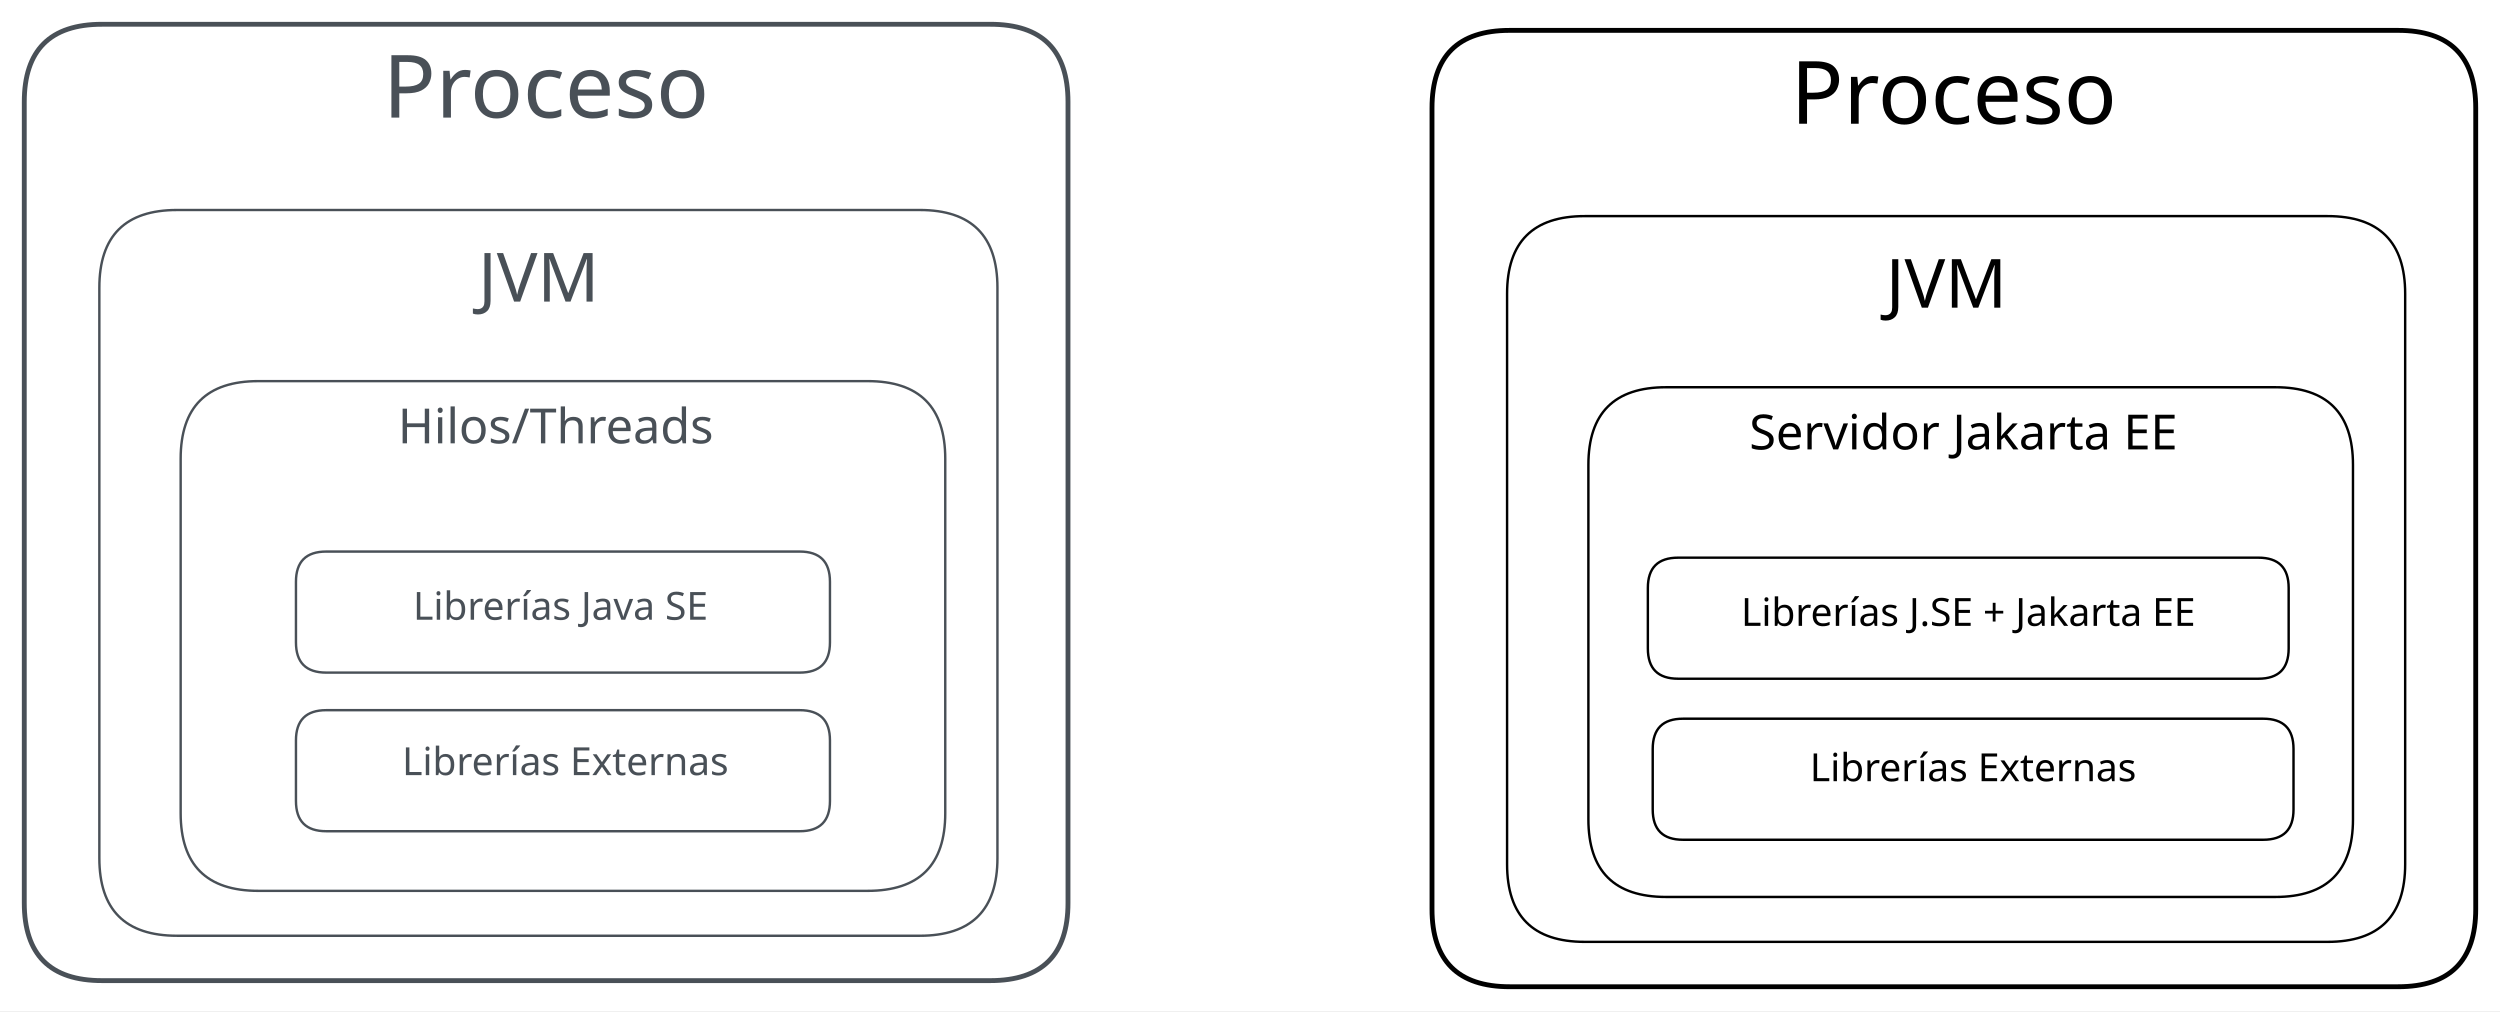
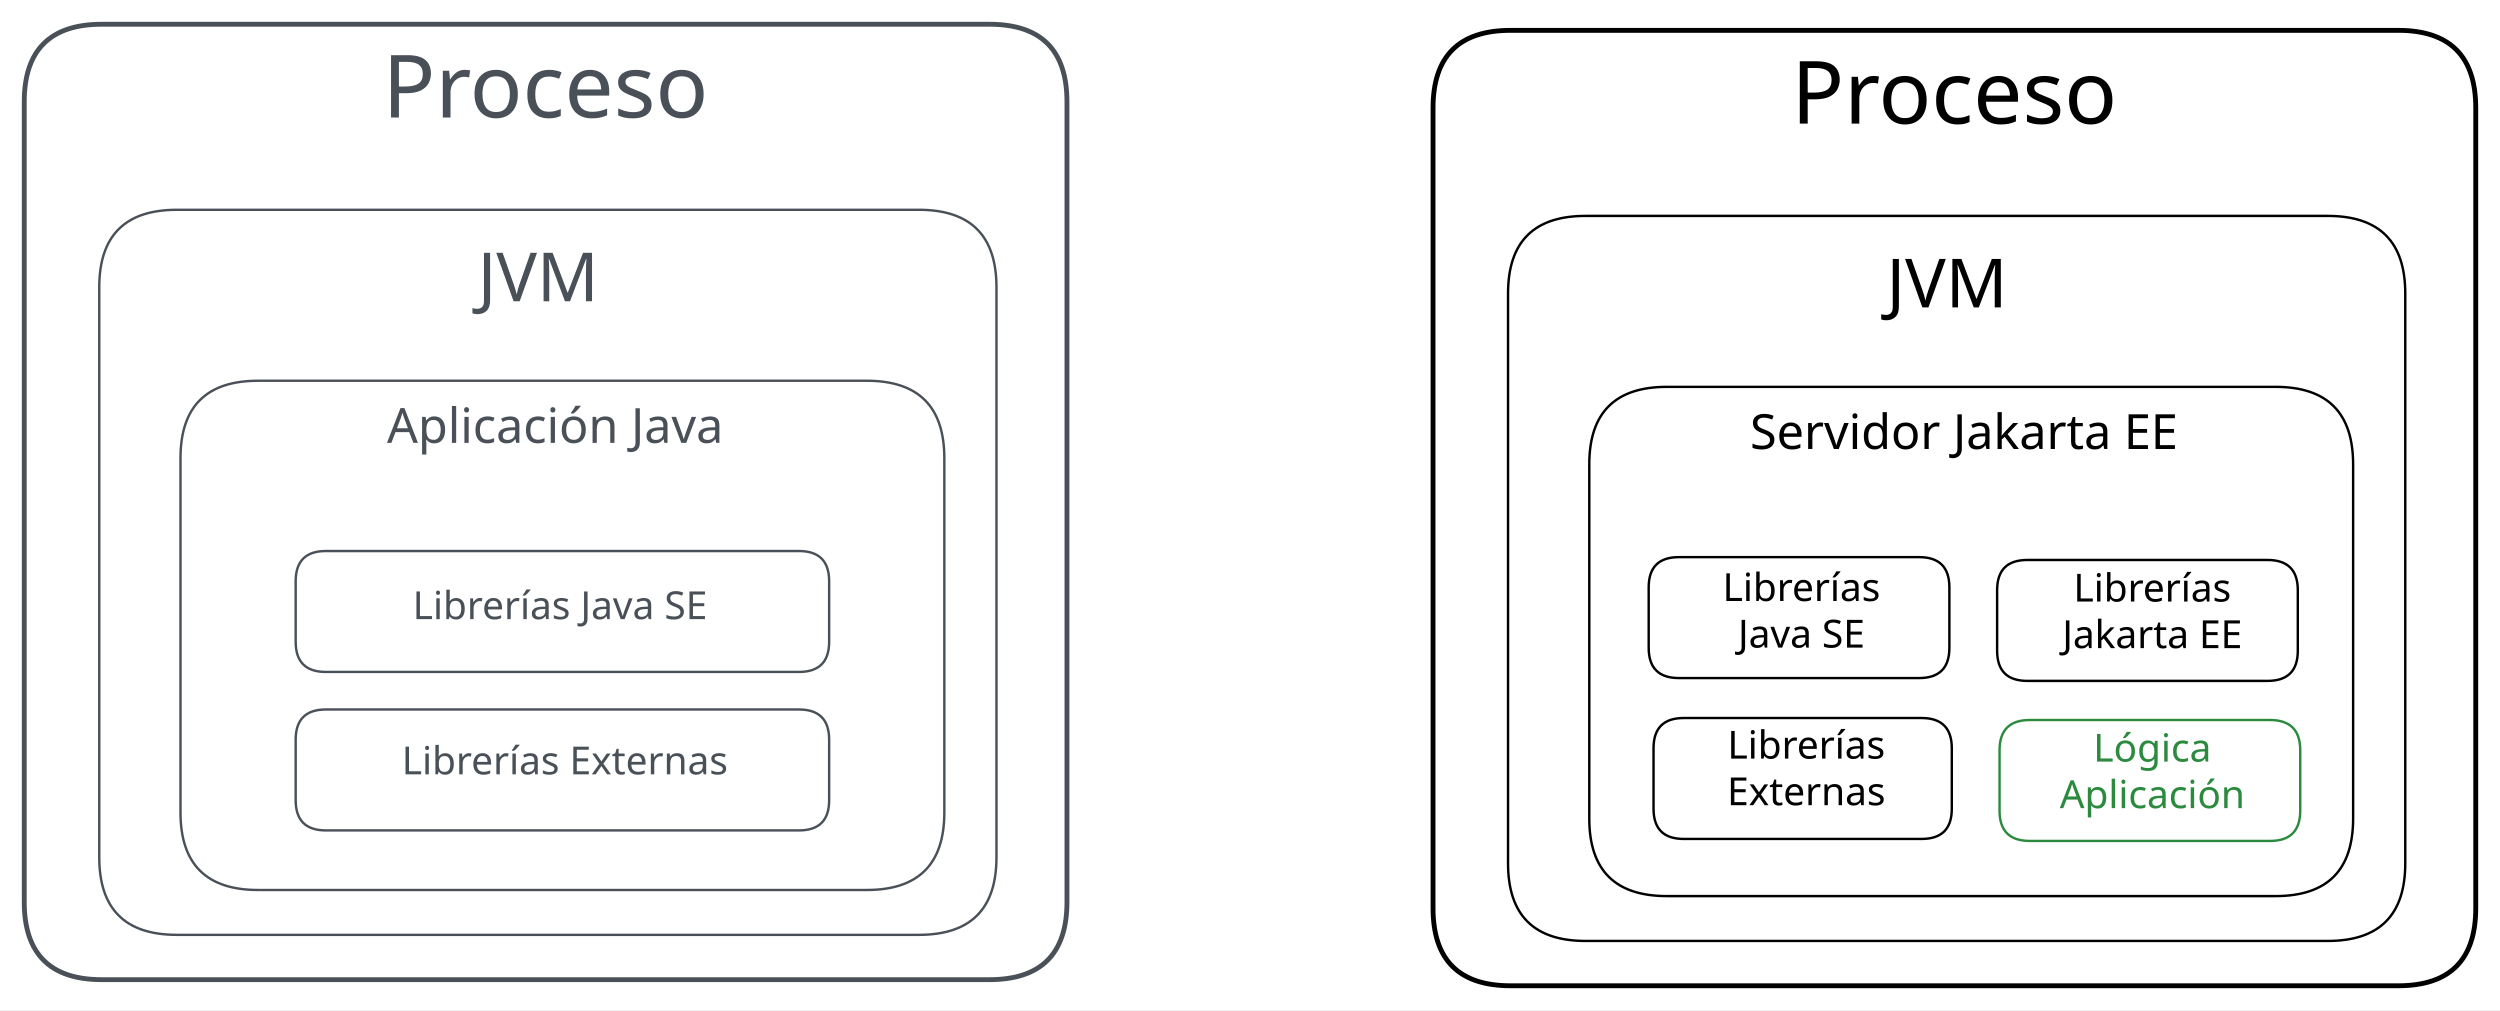
- <svg xmlns="http://www.w3.org/2000/svg" version="1.1" viewBox="0 0 1029.965 416.518" width="1029.965" height="416.518">
+ <svg xmlns="http://www.w3.org/2000/svg" version="1.1" viewBox="0 0 1030.965 416.518" width="1030.965" height="416.518">
  
-   eyJ2ZXJzaW9uIjoiMSIsImVuY29kaW5nIjoiYnN0cmluZyIsImNvbXByZXNzZWQiOnRydWUsImVuY29kZWQiOiJ4nO1b21Li2lx1MDAxNn3vr7DYj2ebXvfLfvNcdTAwMDKioqiIXG67TllcdTAwMTFcdTAwMDJcdTAwMDRcIsFcdTAwMTBcdTAwMDXs6k86X3F+bM9cdTAwMDBNXHUwMDEyblx1MDAxZFx1MDAxNTW9q1NcdTAwMTZVrFx1MDAwYplZXHUwMDE5Y44511xcfvuytZXxRz0r89dWxlx1MDAxYdZMx6575iDzZ9D+ZHl92+1CXHUwMDE3XHUwMDE5f++7j15tPLLl+73+X1+/hjOMmns/mWU51r3V9fsw7m/4vrX1bfxcdTAwMTm5j2fVfLPbdKzxhHFXeCuMXHUwMDE1n28+dbvj+2pFXHUwMDA0ISTst/v7cDvfqkNnw3T6VthcdTAwMTM0Zc5rbZLt7IorQW99fnZz35BcdTAwMDMnvGvDdpySP3Imz2TWWo9exKa+77lcdTAwMWTr2q77rVx1MDAxZktcdTAwMTBpn83ru7BcdTAwMDLhLM99bLa6Vj94fjRrdXtmzfZHwfOhsHWyXGLRcUP4JjU3kNCKUYRcdTAwMTTlatY5mY5ccqawXHUwMDE2SFBMNCFqzq4913G9wK4/mOaIy9CyO7PWaYJ53fpsjO+Z3X7P9OB9heNcdTAwMDbTJ2ZEXHUwMDFiOnqx2ZCWZTdbPoyhmsbGKFx1MDAxYZpjjV+L4pRQXHUwMDA1Js86XHUwMDAyXHUwMDFieof1XHUwMDEwIOPWXr5RKebzbdw9XHUwMDEyqtg4aXTzJTcz7f9vdHm79enyflx1MDAwYmdPoUWnLd/Dh1x1MDAwZcZn5yFcdTAwMTmFZVx1MDAwNC53+1x1MDAwZpXs4+5trla4OG9cZizzsF8qz1x1MDAxNiaGYdPz3EFm1vP9z3W/a3dqPF/rPj/2uttcdTAwMWSnhUaFy4dWst9dWIDHXt2cXHUwMDAwXHUwMDFlXHUwMDBiqbiURDDOxazfsbtcdTAwMWTo7D46Ttjm1johR75EXGaecXNiaHlArlx1MDAwN1x1MDAxNzuOLO3L+qhOqyfVp0KIjFx1MDAxZkb61jCCl1x1MDAwMLOaYUNcdTAwMDaXXHUwMDEyhDNcdTAwMTWBwVx1MDAxOLSYLKBcdTAwMGJTYbDgXCKSaUQoW4IuRlxyXHUwMDFjQ6BYQ51Nwf8lTlx1MDAwMb+DU9hcdTAwMTg9Ylx1MDAxMJiyXHUwMDExK8I1ovC3zPVGYDTneTGX4HPA74RPvNr3znMuZsjb8Vx1MDAxYsIxgCEs9pnn1qy+XHUwMDFieYVu1y/Zz2OPIGKtOfPedkaxN1x1MDAxN/zKjmM3g1x1MDAxNcjUwGTLi+mSb4PGzVx1MDAwNvhuL+ytwS+adtfyXHUwMDBl6/Mmu57dtLumczln41x1MDAxYfI5bSt77u/2dlXhRvv3XHK8t+/Yi+Rbop5cdTAwMDFcdTAwMDNBXHUwMDFh45yTaoFzVKJFklx1MDAxMa1/s2qzovODbExcdIE1lXJcdTAwMTnZ5MowXHUwMDA3XHUwMDEzpSlcdP4+n2xr8NqotvNHXHUwMDFlOa609/P7fk4+XGaQ5SRcdTAwMTJcdTAwMGKFXGZMlYKnxOD9XHUwMDE5jlx1MDAwMzdcdTAwMTJn/Fx1MDAwMC6nhoTAj2AqXHUwMDE5x1iSRVx1MDAxOFNq/FaHN6qDllxiSyTUUrzSXHUwMDA1yZiF5ZoweDEyjdpwdHWyVFx1MDAxN1wicfOn6kJg31KOJUyW9Mq3Qlx1MDAxMMWMXGKJkqdL3llcdTAwMDdcdTAwMWSfytuCN2x39ryTndy998p06T2wvzxd0iiEazCDYmVIwFx1MDAwZqGcaVxiRect2VxcgkTIXHUwMDEyOWXaUJJcIsynn0LMs1xmc0yQXHUwMDA2XHUwMDBiQ/f+uSnRuydcdTAwMTdcdLFMVoafXHUwMDAyIcAykklcdTAwMDRxXHUwMDAy5T6/zo06vDHgvuRl4jrP98N62qGsuDZ4XGbMhKlIy6ZcdTAwMDFMMV9cdTAwMDQwwWhcdGIp11jJtCTxXHUwMDFmlFx1MDAwZVx1MDAwZveuzks3e1x1MDAwN60reuaXXHUwMDBi5LqWr4ySpcNcdTAwMTIy10hyXHUwMDFif6lcXEVilTAhhlxiXHUwMDA2w8U4wppTvCTIIWxccoJ+hzhcdEJcdTAwMWN4XHUwMDFmRIAyhp4k4oFcdTAwMDSbb1xyxVx1MDAxNCggJKeh1qQnxsnbjtv/etnyLFx1MDAxM1ZtabSDYq2fXHUwMDE27cQtXcO86vbuqahcdTAwMWPu3Oyy3J6dO65fUFJOxjxIXHUwMDE14j6UUmYsplx1MDAxNJgxY4n3w9ogvzn2Ro4pXCK4XHUwMDE2ellcdTAwMWFB6ULrLO2FoIhcbsgl0sixgn3nWd7//2f2t47MJ3OrlF1KNJyS7aYl5r4hMotcbtjCxqCgnFx1MDAxM8WSh2Z8v18rt7xrikx2fMearNOu8PRQI2GWoZiBXHUwMDA0XHUwMDA1NZl8pi3JkEpwqilcdTAwMGXTw3RHbPJcdTAwMDXkXFyL5LgkRFx1MDAxY49cXJldaCak4Fx1MDAxOCeHsNZcdTAwMGb1bPv2/qBbL7s3zW0tXHUwMDFio4vUQ1x1MDAxOFx1MDAxNI9cIlx1MDAwZWtNONJSxPeLqVZcdTAwMTGV3DSKMVx1MDAwNMTBjp+CnFxcISaUWlx1MDAwNHVMeqcwJohcIiVhwjvgOIawV+jJSyD7eq2Y8+bZIVxiRteMhHlcdTAwMWYuKDNcdTAwMTPeoihspaJIyqhcdTAwMDRNoYnZ2GbSu69cXFx1MDAxNu9a29tPdvlIVprIflx1MDAxZFx1MDAxYj+uyo+p5Fx1MDAwNlxupFx1MDAwM3PEcGRrYzJcdTAwMWbkJXLh1btYk1x1MDAwMZ9d5mdIQVx1MDAwMksjofdynp5Un9VVoU+qjes66TxUj/aucqeb15u19Fx1MDAxNVx1MDAwNNyZ5i+g76tcdTAwMTSH4JVcdTAwMTVcdTAwMWVGIVx1MDAwM9WUJIl0J1x1MDAxON97vFx1MDAxNJo+Vy/sXFzTfTpoXHUwMDFl3+VcbodpV1x1MDAxY8xcdDYkI7DmmGCK9PyxXHUwMDAwSMGwQoAuXHUwMDAxTl5GUbVhkL/xtMFcdTAwMGY1wlRcdFx1MDAxNjzV5lH+ejWawPlV2c2LXHUwMDBi5Zll5fZcdTAwMTRU0Fx1MDAxM6nOmjRGY1x1MDAwMZxELElcdGtCyOxV4WHXXHUwMDFiXVxceOXacOe5xmpcdTAwMDfl1G8wY4a4oVx1MDAwNVx1MDAwN65cdTAwMDFmXHUwMDE0mau8KvRRfPzpSYQp43jgNCinv46sbKxYskpWcCTZnE/GIVNcdTAwMTdcXIBcdTAwMTWJYfxUo5eVsln1b56r9yenXHUwMDE3eFi4ZamHMVx1MDAxN8jAgFNYd6Q45G5xXHUwMDFja/FROH7pwYQprFx1MDAwNSFcblx1MDAxM8l/ltX8gjqSrLCemS/N/1x1MDAxMtV2olx1MDAxNspcdTAwMDYz6kFcdTAwMWMvXHUwMDAwjDp5tX2nVK6ibD5nXHUwMDFk68HDaWn74LB9RVJPPUjFVytcYoV4XHUwMDBmVFx1MDAxNqCkcXBI+d14R1x1MDAwNP1p0pKgXHUwMDEyjyWkLVjid4jnNi4vXHUwMDEygldcdTAwMWE51Pe+tfjVh/Ahhlxitj9koqOgXHUwMDEzpOdcdTAwMWFcdTAwMTWvkG+h4Tk/x16r/nxxh3PpRzrVXHUwMDA2W4V0wrGBPihWSlil1+C/qSTid6xcdTAwMTRG/Gx1rFx1MDAwNFkgOG30gsLF0N69q3q5gtOXLWnftHHv4fYy/TDWXHUwMDEw1Vx1MDAwN1Vcbi6ZkFrGt32JwFx1MDAwNo7iePVpkzf7bCRcZvWTPeDIXHUwMDAxh9khWlx1MDAwMZBcdTAwMTFRYU1BrCRcdOLRdPKVsVKisnywsCXLe7Lrrrd1ZHZMzze3stmPjp2WmfAqUjKykpRSXHRccvrygnNe7pF1dndeuCy6XHUwMDBmOVFvIdGqW8X0c1JqQ3DNSbBcdTAwMTGuXHUwMDE4i59cdTAwMGaiVFx1MDAxODrKyfejJCU/PXO0rCxcdTAwMDO5XHUwMDE3XHUwMDAyfeQoXaRcZnZcdTAwMWEjx5Q/sCxzZJSyW//5RHauteVccoHgmvNcdTAwMWGMMErQXHUwMDBiXHUwMDEynvzNTbt/clis7F10iqxb5Pbj5VX6uSrWbJlRJVxyrjAwXHUwMDA31lx1MDAwMmtcdTAwMWT5V4/Npzzxklx1MDAxMFx1MDAxMotcXE2Q8iBJiUBcZv9cblGi5FxiZPbdj1x1MDAwNjC6MtmhinOB9Fx1MDAwYlxuNeTc3r5cdTAwMTlcdTAwMTXPnu5cdTAwMGV3i1x1MDAxZHaAi73zbOpBzlx0M4hcXFx1MDAxNSQyhD5IkF57Tlx1MDAwMFx1MDAwN1x0qYBcXP5fuKP2Lzkn8GW6vlx1MDAxObPXK/mwTjOPkXmyrcHuXCJS/miMr2D+mNJcdTAwMDF5rLGj+f7l+z9xjTVcdTAwMDcifQ==
+   eyJ2ZXJzaW9uIjoiMSIsImVuY29kaW5nIjoiYnN0cmluZyIsImNvbXByZXNzZWQiOnRydWUsImVuY29kZWQiOiJ4nOVcXNly4khcdTAwMTZ9r69wuF/H6tyXfvOGN2y8YVx1MDAxYqYmXHUwMDFjXHUwMDAyXHUwMDA0XGJkXHRcdTAwMGKBsSvqk/qpP6F+bK6wXHUwMDA3xKKy2FU1ilxuXCJIZVamUufkOTdv4m9ftra2g9eWtf3X1rbVK5uOXfHNl+1/heVdy2/bnlx1MDAwYrdI/3vb6/jlfs16XHUwMDEwtNp//fnnsIVR9p7eW1mO9WS5QVx1MDAxYur9XHUwMDFivm9tfet/RvrxrXJgujXH6jfo31x1MDAxYXaFXHUwMDE5XHUwMDE148VcdTAwMTee2+9cdTAwMTcjJKRAXGbJQVxyu31cdTAwMDBcdTAwMWRcdTAwMDZWXHUwMDA1bldNp21ccu+ERdtX5Vx1MDAwNjls7ok7QVx1MDAxZlx1MDAwM3758FSVL86w36rtODfBq/P+VGa53vEjo2pcdTAwMDe+17Tu7UpQ/98kRMpcdTAwMDft2lx1MDAxZczBsJXvdWp112qHM4BcdTAwMDalXsss28Hr+1NcZkrfpyFar1x1MDAwN9+k5lx1MDAwNlx1MDAxMloxipCiXFxccm6+N8dcdTAwMDZTWFx1MDAwYiQoJppcdTAwMTA1Nq59z/H8cFxcfzDNXHUwMDExl8ORlcxys1x1MDAwNsNzK4M6gW+67Zbpw1x1MDAxYlx1MDAxYtZ7+XhiRrSho1x1MDAxN1x1MDAxYlSpW3atXHUwMDFlQFx1MDAxZKrpSFx1MDAxZEWHw7H6r0VxSqiCIVx1MDAwZm6EY2idVIZcdTAwMTDpl7aOq4Xc8XFcdTAwMDO7p0LlqudV9/jG2/64/5/o9LqVj+n9Nmz9XHUwMDAxLvpR8n340GH9w1xiKIf/VadVMd+hg4XUSHHMNaLDh3Rst1x0N92O41xmy7xyc4i2L5G+JnBcdTAwMWVYvWAqxLmMRbgmXGZTLlx1MDAxMU+M8PxcdTAwMGK5f7nedeTNgay8VmjxvNjNzodwvDaEa4Zcclx1MDAxOV5KXHUwMDEwzlRcdTAwMDQ0/fZ4nGvLwzSmwmDhRSTTiFA2XHUwMDA104xcdTAwMWF4XHUwMDA092JcdTAwMWPTWJFcdTAwMTAq8G/5oFx1MDAxZYHbStE7XHUwMDA0iedcdTAwMDY39lufQGKkNGM+2c7rXGI2+rCGab70vbLV9rZHbuw6di3E+HZcdTAwMTlcdTAwMDZs+SPwXHUwMDBmbFCLQYXAa1xy75ahK9N2Lf+kMj5kz7drtms6t2Pd/pR6P5dcdTAwMThcdTAwMTmvMERcdMVcdTAwMTDiyfnnNKzDq2CvtaeyXHUwMDBmOniq4v1cdTAwMDPHTjv/XHUwMDE0XHUwMDExo4yTq1NcdTAwMTEq0STFiNZcdTAwMTOcYkpcYqyplMvn1C8qXHUwMDE0kS4mrJDGUlxuPoNQVIuN41OfnFx1MDAxNVx1MDAxYVx1MDAwN8dcdTAwMDdBRj6/IGtOK7RGoVDIwFQppcHsSMbwKGwjjmTZsOXUkFx1MDAwNC5MJeNcdTAwMThLMlx0YkqNXHRl0Fx1MDAxMmGJhFpcdTAwMDGIXHUwMDE3XHUwMDEzXHUwMDA2Plx1MDAwM1qnXHRDxGd+XCJcZqd35+tcdTAwMTaFsMtcdTAwMDVcdTAwMDQhiqNxoilcdTAwMWRcIknT5ETzL5vo7EI+Zv1eo7nvn+9mnvz0XHUwMDEzLVx1MDAxMlSFLShWhlx1MDAwNPxcdTAwMTDKmVx1MDAwNoc2PpLlXHUwMDExjZAp+sC0oSRFmH98iklcdTAwMGLGMYFFXHUwMDEwXHUwMDEw/ovIxSxcdTAwMDRcXFx1MDAwNMskProgXFwhhZikibHc5veZ1yavvvBA8jzxnLenXiXtWFZcXFx1MDAxYnxcdTAwMDTNhKlIydJcdTAwMWRcdTAwMGXmk1xiJlx1MDAxOE2BLOVcdTAwMWEr+auEwkuDbJzDIShcdTAwMWWsmDBcbiFcdTAwMTZOjNXe/t3VzcP+Uf2OXlx1MDAwNvksuS9cdTAwMWZcdTAwMTde045VTZUhdCRcdTAwMWVcdTAwMWTFLVdRi7HsWJgjQ2C4XHUwMDE4R1hziqd4XHUwMDFjwsZRXGbjJFx1MDAwMlG8gnV3w1x1MDAwZVx1MDAwN42U/sTh7LZcdTAwMWOwLWX7xz/u1qnZNddtdyb6n4t8lKo48jEqXGLhTCQ3PcWdvVx1MDAwYlE42X3YY5l9O3NWuaYkn3ryMTD5o0pBKTNWXHUwMDE3VGDGjClagbVBJmhcdTAwMDYxOtdC/3aBXHUwMDA0TrzDlLVLvuX/+Nts91G+dXO4bqJNXHUwMDE5wVx1MDAwMtaMROZujHA65Fx1MDAxYqEyOeH4Qbucr/v3XHUwMDE0meysxGqs2Sjw1Fx1MDAxM248ylDMQIKCorx/pi3IkEpwqilewTbvr2nYortzXHUwMDEzXHUwMDEwhjeEXHUwMDExTVx1MDAxZVxcaP1cXDlsPD5cdTAwMWS5lbz3UNvRsvp6nXpcYsNcdTAwMTJOXHUwMDEx51xcXHUwMDEyjrRcdTAwMTSjXHUwMDFiqVSrlcqHNMLNMFx1MDAwNTE5xHFCqUlQT9NcdTAwMTKCKFJcdTAwMTJcdTAwMWGkLl2xXHUwMDExMTnsgVq4ZnuDajJcdTAwMTjCXCJywuKDJ6RcYoM5Tp4obzDpP1x1MDAxNW5zpfrOTtfOn8pCXHLNmcZYX6JcdTAwMWNTKVxmXHUwMDE0XG5cdTAwMDeEMlxmR7aC3tuDuEQuXHUwMDFjv4f1XmHTmXJ4Y5jSqFx0iLJ0bTKiOJqBlXPJXGLBsaGHXHUwMDEwXHUwMDAy4kuRXFxF9ju3QtO34rWdqXndo9pZKZM9SbuKYE6IIVx1MDAxOVx1MDAwMYpiginS41x1MDAxOXCIXHUwMDEzsEKAXHUwMDE5XHUwMDAxXHUwMDBit4xiZcnQXU5CXHUwMDFjnkFcdFx1MDAwNk81fWtr+dJcdTAwMDFcdTAwMWZcdTAwMGJKx/9Bplx1MDAxYlx1MDAwMoo4mlx1MDAxMUY5k5Qk3147vMs+7/mv19d+vtzbfSuz8lE+9VvBmCFhaMGBQmC+XHUwMDE0XHUwMDE5y1x1MDAxZiq0LpolzYLzcC2gnG5cXFx1MDAwM2ah11xcXHUwMDFhgHV8NMwkgbWR6sTg7JbpbSFvXHUwMDE2g4e34tP5xTXuZVx1MDAxZlnqwclcdTAwMDU2IGLSQiqYdsHHs9tiXeicM9ktXGJRmEg+PaxI46L/O2exXHUwMDE5izVVXHUwMDE4tFx1MDAxOSlEcPL9pd2bfFx1MDAxMVx1MDAxZFx1MDAxZWesM/3yfHGzc3TSuCOpZ1x1MDAxNFx1MDAxMyx+uVx1MDAwN7UzwOBIQTRcdTAwMGVP0K7OU1x1MDAxMfppODC++cT4OLuAh1x1MDAxMFx1MDAxMGCJZ/FUS9dcdTAwMDJcdTAwMDFrXHUwMDBmmYF1XHUwMDBiXHUwMDAwXHUwMDE4q3hcdTAwMDBjXHUwMDE1bsSp5GFBplrws8d11LviV9ivV96uSziTfvwyZLA4/Fx1MDAxMo5ccrQmu5Iwpa1cdNNUXHUwMDEy8fvbXHUwMDE1wmLtXG5cdTAwMDZ0hlx1MDAwMJ3BTPfsvVLRz2SdtqxL+6GBW8+Pt+lHp8ZcdTAwMDZcdTAwMGa36rlkMPdydO+ThG4mXG7P+Fx1MDAxM1x1MDAxN4vCXHUwMDEzxmCoTzZCJzPXoFx1MDAwZVx1MDAwMFx1MDAxOaH0LGjdsF9JnJO+sfyuXfH8rVOzafqBuXW49mzZtCHMxTWm4rNcZprCwshVciPjnVqXpavsbc57zohKXHUwMDFkiXrFyv1cdTAwMDJUXHUwMDAzSy7jqEZcdES1UaqtjGlCfZpxoCMpj1x1MDAwZqohMDWMRs8nr5Bq/fzGolSbJ5Xw1d14Yno4hFx1MDAwNZxcdTAwMTdV8eImNaaa6Vx1MDAxOU6aXHUwMDFmPzw02ucnucL+dTPH3Fx1MDAxY7c7t3fpZ5z4yU5cdTAwMTFV0uBcbnNcbqAmWOtIXHUwMDFhdFx1MDAxNcFDNG2BxCTlXHUwMDEyXHUwMDFjj0VcdTAwMTJcdTAwMTZcdMTwRp2ZJlEjuVwiZ1x1MDAxNj3POpGT1jBcdTAwMGaMJjdm5MreeXjNXXZLJ3u5JjvCudbVYfqxq5lcdTAwMDGvXHUwMDFiK1x1MDAxMFx1MDAwNYrA4oyCXHUwMDE3bNt61EJCgFx1MDAxZPlZXHUwMDFmSapcdTAwMTaMSy3AQ69lI4kgoMwmXHUwMDEyz1/dzWeeI2NYQC9Y/N4tZlx1MDAwNEnJ0Fxmm7c9/LxTQfb17olon7FcdTAwMDdcdTAwMTPd2930Z1x1MDAxNlx1MDAwNFKG4Fx1MDAwNFxmmmKEoHGDRlxmhlx1MDAxOIN74Tk+KlO/2cRB28KjTtOP9S5PL0ZwOslNLHTEY65IMXjkd2TjJ1+1XCJUcJFcdTAwMWO9b1dHZvVcdTAwMWNIeO41XHUwMDAwXHUwMDA2vOt0MlfpRy9hhlx1MDAwNixQXHUwMDAx4YXQjIzBV1x1MDAxYZghXHUwMDFk5nQ1XHUwMDE2eHWKofmn2efp8Vx1MDAwNSg7LENi+vHYOVx1MDAxNONcdTAwMTNcXFJcdTAwMTC1WXC5zFxiY1PxfMwoXHUwMDE20Fxy/pNftCpCwMKQXHUwMDE5zpybnfJjcZ92iF077aDeXbbeyeH0M1x1MDAwZulcdTAwMTHdXHUwMDE4/cVcdTAwMDdcdTAwMDTbSYWDlJRJrU1cdTAwMGJcdTAwMDcj4CxhOZnFui07zoD4XHUwMDE0cT1cdTAwMDM751Jcclx1MDAxMXm346cpXHUwMDEwRDpCqVx1MDAxOf5uQFx1MDAxNZUu5VstU8xcXO7cN5l9SVuFnfSDl1xug+jw6CHm/dOsY4FcdTAwMDZNKFx1MDAxYotiV5LPXHUwMDEz1tNkXHUwMDAzS4HgPapZXFzOXHUwMDAyskE14mjRP8kxg2z8+KdcdTAwMDYr/1c38lx1MDAwM6G1i8a0Mbzz7cvHXHUwMDE54m2z1bpcdGCmXHUwMDA2S8F217Ze9iYx8Ee1f4Xt+2xccmlh9VeQ71++/1x1MDAxN1x1MDAxZVx1MDAwNMR+In0=
  <defs>
    <style class="style-fonts">
      @font-face {
        font-family: "Virgil";
        src: url("https://excalidraw.com/Virgil.woff2");
      }
      @font-face {
        font-family: "Cascadia";
        src: url("https://excalidraw.com/Cascadia.woff2");
      }
    </style>
  </defs>
-   <rect x="0" y="0" width="1029.965" height="416.518" fill="#ffffff" />
+   <rect x="0" y="0" width="1030.965" height="416.518" fill="#ffffff" />
  <g stroke-linecap="round" transform="translate(10 10) rotate(0 215 197)">
    <path d="M32 0 M32 0 C108.13 0, 184.25 0, 398 0 M32 0 C177.83 0, 323.65 0, 398 0 M398 0 C419.33 0, 430 10.67, 430 32 M398 0 C419.33 0, 430 10.67, 430 32 M430 32 C430 114.09, 430 196.17, 430 362 M430 32 C430 125.37, 430 218.73, 430 362 M430 362 C430 383.33, 419.33 394, 398 394 M430 362 C430 383.33, 419.33 394, 398 394 M398 394 C310.37 394, 222.74 394, 32 394 M398 394 C272.46 394, 146.92 394, 32 394 M32 394 C10.67 394, 0 383.33, 0 362 M32 394 C10.67 394, 0 383.33, 0 362 M0 362 C0 246.76, 0 131.51, 0 32 M0 362 C0 276.43, 0 190.86, 0 32 M0 32 C0 10.67, 10.67 0, 32 0 M0 32 C0 10.67, 10.67 0, 32 0" stroke="#495057" stroke-width="2" fill="none" />
  </g>
  <g transform="translate(156.7079 20.51804) rotate(0 68.22222 21.6)">
    <text x="68.222" y="0" font-family="Virgil, Segoe UI Emoji" font-size="36px" fill="#495057" text-anchor="middle" style="white-space: pre;" direction="ltr" dominant-baseline="text-before-edge">Proceso</text>
  </g>
  <g stroke-linecap="round" transform="translate(40.93016 86.51804) rotate(0 185 149.5)">
    <path d="M32 0 M32 0 C101.47 0, 170.95 0, 338 0 M32 0 C117.04 0, 202.09 0, 338 0 M338 0 C359.33 0, 370 10.67, 370 32 M338 0 C359.33 0, 370 10.67, 370 32 M370 32 C370 102.63, 370 173.26, 370 267 M370 32 C370 106.38, 370 180.76, 370 267 M370 267 C370 288.33, 359.33 299, 338 299 M370 267 C370 288.33, 359.33 299, 338 299 M338 299 C262.92 299, 187.85 299, 32 299 M338 299 C266.4 299, 194.81 299, 32 299 M32 299 C10.67 299, 0 288.33, 0 267 M32 299 C10.67 299, 0 288.33, 0 267 M0 267 C0 182.63, 0 98.25, 0 32 M0 267 C0 184.08, 0 101.16, 0 32 M0 32 C0 10.67, 10.67 0, 32 0 M0 32 C0 10.67, 10.67 0, 32 0" stroke="#495057" stroke-width="1" fill="none" />
  </g>
  <g transform="translate(195.069 102.518) rotate(0 26.86111 16.8)">
    <text x="26.861" y="0" font-family="Virgil, Segoe UI Emoji" font-size="28px" fill="#495057" text-anchor="middle" style="white-space: pre;" direction="ltr" dominant-baseline="text-before-edge">JVM</text>
  </g>
  <g stroke-linecap="round" transform="translate(121.9302 227.2348) rotate(0 110 24.93651)">
    <path d="M12.47 0 M12.47 0 C78.79 0, 145.11 0, 207.53 0 M12.47 0 C71.18 0, 129.9 0, 207.53 0 M207.53 0 C215.84 0, 220 4.16, 220 12.47 M207.53 0 C215.84 0, 220 4.16, 220 12.47 M220 12.47 C220 20.76, 220 29.05, 220 37.4 M220 12.47 C220 20.62, 220 28.77, 220 37.4 M220 37.4 C220 45.72, 215.84 49.87, 207.53 49.87 M220 37.4 C220 45.72, 215.84 49.87, 207.53 49.87 M207.53 49.87 C149.06 49.87, 90.59 49.87, 12.47 49.87 M207.53 49.87 C154.95 49.87, 102.37 49.87, 12.47 49.87 M12.47 49.87 C4.16 49.87, 0 45.72, 0 37.4 M12.47 49.87 C4.16 49.87, 0 45.72, 0 37.4 M0 37.4 C0 29.54, 0 21.68, 0 12.47 M0 37.4 C0 32.22, 0 27.04, 0 12.47 M0 12.47 C0 4.16, 4.16 0, 12.47 0 M0 12.47 C0 4.16, 4.16 0, 12.47 0" stroke="#495057" stroke-width="1" fill="none" />
  </g>
  <g stroke-linecap="round" transform="translate(74.43016 157.018) rotate(0 157.5 105)">
    <path d="M32 0 M32 0 C103.34 0, 174.69 0, 283 0 M32 0 C94.2 0, 156.4 0, 283 0 M283 0 C304.33 0, 315 10.67, 315 32 M283 0 C304.33 0, 315 10.67, 315 32 M315 32 C315 83.46, 315 134.91, 315 178 M315 32 C315 84.8, 315 137.61, 315 178 M315 178 C315 199.33, 304.33 210, 283 210 M315 178 C315 199.33, 304.33 210, 283 210 M283 210 C226.87 210, 170.75 210, 32 210 M283 210 C232.1 210, 181.21 210, 32 210 M32 210 C10.67 210, 0 199.33, 0 178 M32 210 C10.67 210, 0 199.33, 0 178 M0 178 C0 125.56, 0 73.12, 0 32 M0 178 C0 136.76, 0 95.52, 0 32 M0 32 C0 10.67, 10.67 0, 32 0 M0 32 C0 10.67, 10.67 0, 32 0" stroke="#495057" stroke-width="1" fill="none" />
  </g>
-   <g transform="translate(162.1246 167.118) rotate(0 66.80556 12)">
-     <text x="66.806" y="0" font-family="Virgil, Segoe UI Emoji" font-size="20px" fill="#495057" text-anchor="middle" style="white-space: pre;" direction="ltr" dominant-baseline="text-before-edge">Hilos/Threads</text>
+   <g transform="translate(153.6246 167.118) rotate(0 75.30556 12)">
+     <text x="75.306" y="0" font-family="Virgil, Segoe UI Emoji" font-size="20px" fill="#495057" text-anchor="middle" style="white-space: pre;" direction="ltr" dominant-baseline="text-before-edge">Aplicación Java</text>
  </g>
  <g transform="translate(158.6802 242.918) rotate(0 72.25 9.6)">
    <text x="72.25" y="0" font-family="Virgil, Segoe UI Emoji" font-size="16px" fill="#495057" text-anchor="middle" style="white-space: pre;" direction="ltr" dominant-baseline="text-before-edge">Librerías Java SE</text>
  </g>
  <g stroke-linecap="round" transform="translate(121.9302 292.5815) rotate(0 110 24.93651)">
    <path d="M12.47 0 M12.47 0 C81.92 0, 151.38 0, 207.53 0 M12.47 0 C84.76 0, 157.06 0, 207.53 0 M207.53 0 C215.84 0, 220 4.16, 220 12.47 M207.53 0 C215.84 0, 220 4.16, 220 12.47 M220 12.47 C220 21.94, 220 31.41, 220 37.4 M220 12.47 C220 19.82, 220 27.17, 220 37.4 M220 37.4 C220 45.72, 215.84 49.87, 207.53 49.87 M220 37.4 C220 45.72, 215.84 49.87, 207.53 49.87 M207.53 49.87 C149.68 49.87, 91.82 49.87, 12.47 49.87 M207.53 49.87 C156.26 49.87, 104.98 49.87, 12.47 49.87 M12.47 49.87 C4.16 49.87, 0 45.72, 0 37.4 M12.47 49.87 C4.16 49.87, 0 45.72, 0 37.4 M0 37.4 C0 30.28, 0 23.16, 0 12.47 M0 37.4 C0 31.01, 0 24.62, 0 12.47 M0 12.47 C0 4.16, 4.16 0, 12.47 0 M0 12.47 C0 4.16, 4.16 0, 12.47 0" stroke="#495057" stroke-width="1" fill="none" />
  </g>
  <g transform="translate(159.2357 306.918) rotate(0 73.69444 9.6)">
    <text x="73.694" y="0" font-family="Virgil, Segoe UI Emoji" font-size="16px" fill="#495057" text-anchor="middle" style="white-space: pre;" direction="ltr" dominant-baseline="text-before-edge">Librerías Externas</text>
  </g>
-   <g stroke-linecap="round" transform="translate(589.9651 12.51804) rotate(0 215 197)">
+   <g stroke-linecap="round" transform="translate(590.9651 12.51804) rotate(0 215 197)">
    <path d="M32 0 M32 0 C178.1 0, 324.2 0, 398 0 M32 0 C141.78 0, 251.57 0, 398 0 M398 0 C419.33 0, 430 10.67, 430 32 M398 0 C419.33 0, 430 10.67, 430 32 M430 32 C430 145.52, 430 259.05, 430 362 M430 32 C430 152.89, 430 273.77, 430 362 M430 362 C430 383.33, 419.33 394, 398 394 M430 362 C430 383.33, 419.33 394, 398 394 M398 394 C278.27 394, 158.53 394, 32 394 M398 394 C299.11 394, 200.23 394, 32 394 M32 394 C10.67 394, 0 383.33, 0 362 M32 394 C10.67 394, 0 383.33, 0 362 M0 362 C0 294.7, 0 227.4, 0 32 M0 362 C0 237.97, 0 113.94, 0 32 M0 32 C0 10.67, 10.67 0, 32 0 M0 32 C0 10.67, 10.67 0, 32 0" stroke="#000000" stroke-width="2" fill="none" />
  </g>
-   <g transform="translate(736.673 23.03608) rotate(0 68.22222 21.6)">
+   <g transform="translate(737.673 23.03608) rotate(0 68.22222 21.6)">
    <text x="68.222" y="0" font-family="Virgil, Segoe UI Emoji" font-size="36px" fill="#000000" text-anchor="middle" style="white-space: pre;" direction="ltr" dominant-baseline="text-before-edge">Proceso</text>
  </g>
-   <g stroke-linecap="round" transform="translate(620.8952 89.03608) rotate(0 185 149.5)">
+   <g stroke-linecap="round" transform="translate(621.8952 89.03608) rotate(0 185 149.5)">
    <path d="M32 0 M32 0 C110.95 0, 189.9 0, 338 0 M32 0 C100.17 0, 168.35 0, 338 0 M338 0 C359.33 0, 370 10.67, 370 32 M338 0 C359.33 0, 370 10.67, 370 32 M370 32 C370 116.38, 370 200.77, 370 267 M370 32 C370 102.95, 370 173.89, 370 267 M370 267 C370 288.33, 359.33 299, 338 299 M370 267 C370 288.33, 359.33 299, 338 299 M338 299 C231.35 299, 124.71 299, 32 299 M338 299 C220.59 299, 103.17 299, 32 299 M32 299 C10.67 299, 0 288.33, 0 267 M32 299 C10.67 299, 0 288.33, 0 267 M0 267 C0 195.59, 0 124.19, 0 32 M0 267 C0 201.04, 0 135.08, 0 32 M0 32 C0 10.67, 10.67 0, 32 0 M0 32 C0 10.67, 10.67 0, 32 0" stroke="#000000" stroke-width="1" fill="none" />
  </g>
-   <g transform="translate(775.0341 105.0361) rotate(0 26.86111 16.8)">
+   <g transform="translate(776.0341 105.0361) rotate(0 26.86111 16.8)">
    <text x="26.861" y="0" font-family="Virgil, Segoe UI Emoji" font-size="28px" fill="#000000" text-anchor="middle" style="white-space: pre;" direction="ltr" dominant-baseline="text-before-edge">JVM</text>
  </g>
-   <g stroke-linecap="round" transform="translate(678.8952 229.7528) rotate(0 132 24.93651)">
-     <path d="M12.47 0 M12.47 0 C80.87 0, 149.28 0, 251.53 0 M12.47 0 C80.13 0, 147.8 0, 251.53 0 M251.53 0 C259.84 0, 264 4.16, 264 12.47 M251.53 0 C259.84 0, 264 4.16, 264 12.47 M264 12.47 C264 22.33, 264 32.2, 264 37.4 M264 12.47 C264 18.39, 264 24.3, 264 37.4 M264 37.4 C264 45.72, 259.84 49.87, 251.53 49.87 M264 37.4 C264 45.72, 259.84 49.87, 251.53 49.87 M251.53 49.87 C198.33 49.87, 145.13 49.87, 12.47 49.87 M251.53 49.87 C157.95 49.87, 64.36 49.87, 12.47 49.87 M12.47 49.87 C4.16 49.87, 0 45.72, 0 37.4 M12.47 49.87 C4.16 49.87, 0 45.72, 0 37.4 M0 37.4 C0 28.5, 0 19.59, 0 12.47 M0 37.4 C0 30.79, 0 24.17, 0 12.47 M0 12.47 C0 4.16, 4.16 0, 12.47 0 M0 12.47 C0 4.16, 4.16 0, 12.47 0" stroke="#000000" stroke-width="1" fill="none" />
+   <g stroke-linecap="round" transform="translate(679.8952 229.7528) rotate(0 62 24.93651)">
+     <path d="M12.47 0 M12.47 0 C40.81 0, 69.16 0, 111.53 0 M12.47 0 C40.51 0, 68.55 0, 111.53 0 M111.53 0 C119.84 0, 124 4.16, 124 12.47 M111.53 0 C119.84 0, 124 4.16, 124 12.47 M124 12.47 C124 22.33, 124 32.2, 124 37.4 M124 12.47 C124 18.39, 124 24.3, 124 37.4 M124 37.4 C124 45.72, 119.84 49.87, 111.53 49.87 M124 37.4 C124 45.72, 119.84 49.87, 111.53 49.87 M111.53 49.87 C89.49 49.87, 67.44 49.87, 12.47 49.87 M111.53 49.87 C72.75 49.87, 33.97 49.87, 12.47 49.87 M12.47 49.87 C4.16 49.87, 0 45.72, 0 37.4 M12.47 49.87 C4.16 49.87, 0 45.72, 0 37.4 M0 37.4 C0 28.5, 0 19.59, 0 12.47 M0 37.4 C0 30.79, 0 24.17, 0 12.47 M0 12.47 C0 4.16, 4.16 0, 12.47 0 M0 12.47 C0 4.16, 4.16 0, 12.47 0" stroke="#000000" stroke-width="1" fill="none" />
  </g>
-   <g stroke-linecap="round" transform="translate(654.3952 159.5361) rotate(0 157.5 105)">
+   <g stroke-linecap="round" transform="translate(655.3952 159.5361) rotate(0 157.5 105)">
    <path d="M32 0 M32 0 C116.37 0, 200.74 0, 283 0 M32 0 C97.41 0, 162.81 0, 283 0 M283 0 C304.33 0, 315 10.67, 315 32 M283 0 C304.33 0, 315 10.67, 315 32 M315 32 C315 79.93, 315 127.85, 315 178 M315 32 C315 68.49, 315 104.97, 315 178 M315 178 C315 199.33, 304.33 210, 283 210 M315 178 C315 199.33, 304.33 210, 283 210 M283 210 C196.03 210, 109.06 210, 32 210 M283 210 C232.67 210, 182.35 210, 32 210 M32 210 C10.67 210, 0 199.33, 0 178 M32 210 C10.67 210, 0 199.33, 0 178 M0 178 C0 139.11, 0 100.22, 0 32 M0 178 C0 140.02, 0 102.04, 0 32 M0 32 C0 10.67, 10.67 0, 32 0 M0 32 C0 10.67, 10.67 0, 32 0" stroke="#000000" stroke-width="1" fill="none" />
  </g>
-   <g transform="translate(705.4508 169.6361) rotate(0 103.4444 12)">
+   <g transform="translate(706.4508 169.6361) rotate(0 103.4444 12)">
    <text x="103.444" y="0" font-family="Virgil, Segoe UI Emoji" font-size="20px" fill="#000000" text-anchor="middle" style="white-space: pre;" direction="ltr" dominant-baseline="text-before-edge">Servidor Jakarta EE</text>
  </g>
-   <g transform="translate(694.5897 245.4361) rotate(0 116.3056 9.6)">
-     <text x="116.306" y="0" font-family="Virgil, Segoe UI Emoji" font-size="16px" fill="#000000" text-anchor="middle" style="white-space: pre;" direction="ltr" dominant-baseline="text-before-edge">Librerías J.SE + Jakarta EE</text>
+   <g transform="translate(708.7008 235.4361) rotate(0 34.19444 19.2)">
+     <text x="34.194" y="0" font-family="Virgil, Segoe UI Emoji" font-size="16px" fill="#000000" text-anchor="middle" style="white-space: pre;" direction="ltr" dominant-baseline="text-before-edge">Librerías</text>
+     <text x="34.194" y="19.2" font-family="Virgil, Segoe UI Emoji" font-size="16px" fill="#000000" text-anchor="middle" style="white-space: pre;" direction="ltr" dominant-baseline="text-before-edge">Java SE</text>
  </g>
-   <g stroke-linecap="round" transform="translate(680.8952 296.0996) rotate(0 132 24.93651)">
-     <path d="M12.47 0 M12.47 0 C92.74 0, 173.02 0, 251.53 0 M12.47 0 C67.22 0, 121.98 0, 251.53 0 M251.53 0 C259.84 0, 264 4.16, 264 12.47 M251.53 0 C259.84 0, 264 4.16, 264 12.47 M264 12.47 C264 20.75, 264 29.04, 264 37.4 M264 12.47 C264 19.66, 264 26.86, 264 37.4 M264 37.4 C264 45.72, 259.84 49.87, 251.53 49.87 M264 37.4 C264 45.72, 259.84 49.87, 251.53 49.87 M251.53 49.87 C196.84 49.87, 142.15 49.87, 12.47 49.87 M251.53 49.87 C191.64 49.87, 131.75 49.87, 12.47 49.87 M12.47 49.87 C4.16 49.87, 0 45.72, 0 37.4 M12.47 49.87 C4.16 49.87, 0 45.72, 0 37.4 M0 37.4 C0 29.59, 0 21.79, 0 12.47 M0 37.4 C0 31.72, 0 26.03, 0 12.47 M0 12.47 C0 4.16, 4.16 0, 12.47 0 M0 12.47 C0 4.16, 4.16 0, 12.47 0" stroke="#000000" stroke-width="1" fill="none" />
+   <g stroke-linecap="round" transform="translate(681.8952 296.0996) rotate(0 61.5 24.93651)">
+     <path d="M12.47 0 M12.47 0 C45.4 0, 78.32 0, 110.53 0 M12.47 0 C34.93 0, 57.39 0, 110.53 0 M110.53 0 C118.84 0, 123 4.16, 123 12.47 M110.53 0 C118.84 0, 123 4.16, 123 12.47 M123 12.47 C123 20.75, 123 29.04, 123 37.4 M123 12.47 C123 19.66, 123 26.86, 123 37.4 M123 37.4 C123 45.72, 118.84 49.87, 110.53 49.87 M123 37.4 C123 45.72, 118.84 49.87, 110.53 49.87 M110.53 49.87 C88.1 49.87, 65.67 49.87, 12.47 49.87 M110.53 49.87 C85.96 49.87, 61.4 49.87, 12.47 49.87 M12.47 49.87 C4.16 49.87, 0 45.72, 0 37.4 M12.47 49.87 C4.16 49.87, 0 45.72, 0 37.4 M0 37.4 C0 29.59, 0 21.79, 0 12.47 M0 37.4 C0 31.72, 0 26.03, 0 12.47 M0 12.47 C0 4.16, 4.16 0, 12.47 0 M0 12.47 C0 4.16, 4.16 0, 12.47 0" stroke="#000000" stroke-width="1" fill="none" />
  </g>
-   <g transform="translate(739.2008 309.4361) rotate(0 73.69444 9.6)">
-     <text x="73.694" y="0" font-family="Virgil, Segoe UI Emoji" font-size="16px" fill="#000000" text-anchor="middle" style="white-space: pre;" direction="ltr" dominant-baseline="text-before-edge">Librerías Externas</text>
+   <g transform="translate(709.2563 300.4361) rotate(0 35.63889 19.2)">
+     <text x="35.639" y="0" font-family="Virgil, Segoe UI Emoji" font-size="16px" fill="#000000" text-anchor="middle" style="white-space: pre;" direction="ltr" dominant-baseline="text-before-edge">Librerías</text>
+     <text x="35.639" y="19.2" font-family="Virgil, Segoe UI Emoji" font-size="16px" fill="#000000" text-anchor="middle" style="white-space: pre;" direction="ltr" dominant-baseline="text-before-edge">Externas</text>
+   </g>
+   <g stroke-linecap="round" transform="translate(823.5825 230.9225) rotate(0 62 24.93651)">
+     <path d="M12.47 0 M12.47 0 C39.54 0, 66.6 0, 111.53 0 M12.47 0 C46.35 0, 80.24 0, 111.53 0 M111.53 0 C119.84 0, 124 4.16, 124 12.47 M111.53 0 C119.84 0, 124 4.16, 124 12.47 M124 12.47 C124 19.98, 124 27.48, 124 37.4 M124 12.47 C124 18.18, 124 23.9, 124 37.4 M124 37.4 C124 45.72, 119.84 49.87, 111.53 49.87 M124 37.4 C124 45.72, 119.84 49.87, 111.53 49.87 M111.53 49.87 C84.5 49.87, 57.46 49.87, 12.47 49.87 M111.53 49.87 C81.86 49.87, 52.18 49.87, 12.47 49.87 M12.47 49.87 C4.16 49.87, 0 45.72, 0 37.4 M12.47 49.87 C4.16 49.87, 0 45.72, 0 37.4 M0 37.4 C0 29.03, 0 20.66, 0 12.47 M0 37.4 C0 29.88, 0 22.35, 0 12.47 M0 12.47 C0 4.16, 4.16 0, 12.47 0 M0 12.47 C0 4.16, 4.16 0, 12.47 0" stroke="#000000" stroke-width="1" fill="none" />
+   </g>
+   <g transform="translate(839.8603 235.659) rotate(0 47.72222 19.2)">
+     <text x="47.722" y="0" font-family="Virgil, Segoe UI Emoji" font-size="16px" fill="#000000" text-anchor="middle" style="white-space: pre;" direction="ltr" dominant-baseline="text-before-edge">Librerías</text>
+     <text x="47.722" y="19.2" font-family="Virgil, Segoe UI Emoji" font-size="16px" fill="#000000" text-anchor="middle" style="white-space: pre;" direction="ltr" dominant-baseline="text-before-edge">Jakarta EE</text>
+   </g>
+   <g stroke-linecap="round" transform="translate(824.5825 296.9225) rotate(0 62 24.93651)">
+     <path d="M12.47 0 M12.47 0 C36.84 0, 61.2 0, 111.53 0 M12.47 0 C35.39 0, 58.31 0, 111.53 0 M111.53 0 C119.84 0, 124 4.16, 124 12.47 M111.53 0 C119.84 0, 124 4.16, 124 12.47 M124 12.47 C124 17.64, 124 22.8, 124 37.4 M124 12.47 C124 19.65, 124 26.84, 124 37.4 M124 37.4 C124 45.72, 119.84 49.87, 111.53 49.87 M124 37.4 C124 45.72, 119.84 49.87, 111.53 49.87 M111.53 49.87 C89.47 49.87, 67.41 49.87, 12.47 49.87 M111.53 49.87 C84.73 49.87, 57.93 49.87, 12.47 49.87 M12.47 49.87 C4.16 49.87, 0 45.72, 0 37.4 M12.47 49.87 C4.16 49.87, 0 45.72, 0 37.4 M0 37.4 C0 30.26, 0 23.11, 0 12.47 M0 37.4 C0 28.66, 0 19.91, 0 12.47 M0 12.47 C0 4.16, 4.16 0, 12.47 0 M0 12.47 C0 4.16, 4.16 0, 12.47 0" stroke="#2b8a3e" stroke-width="1" fill="none" />
+   </g>
+   <g transform="translate(851.2214 301.659) rotate(0 36.36111 19.2)">
+     <text x="36.361" y="0" font-family="Virgil, Segoe UI Emoji" font-size="16px" fill="#2b8a3e" text-anchor="middle" style="white-space: pre;" direction="ltr" dominant-baseline="text-before-edge">Lógica</text>
+     <text x="36.361" y="19.2" font-family="Virgil, Segoe UI Emoji" font-size="16px" fill="#2b8a3e" text-anchor="middle" style="white-space: pre;" direction="ltr" dominant-baseline="text-before-edge">Aplicación</text>
  </g>
</svg>
